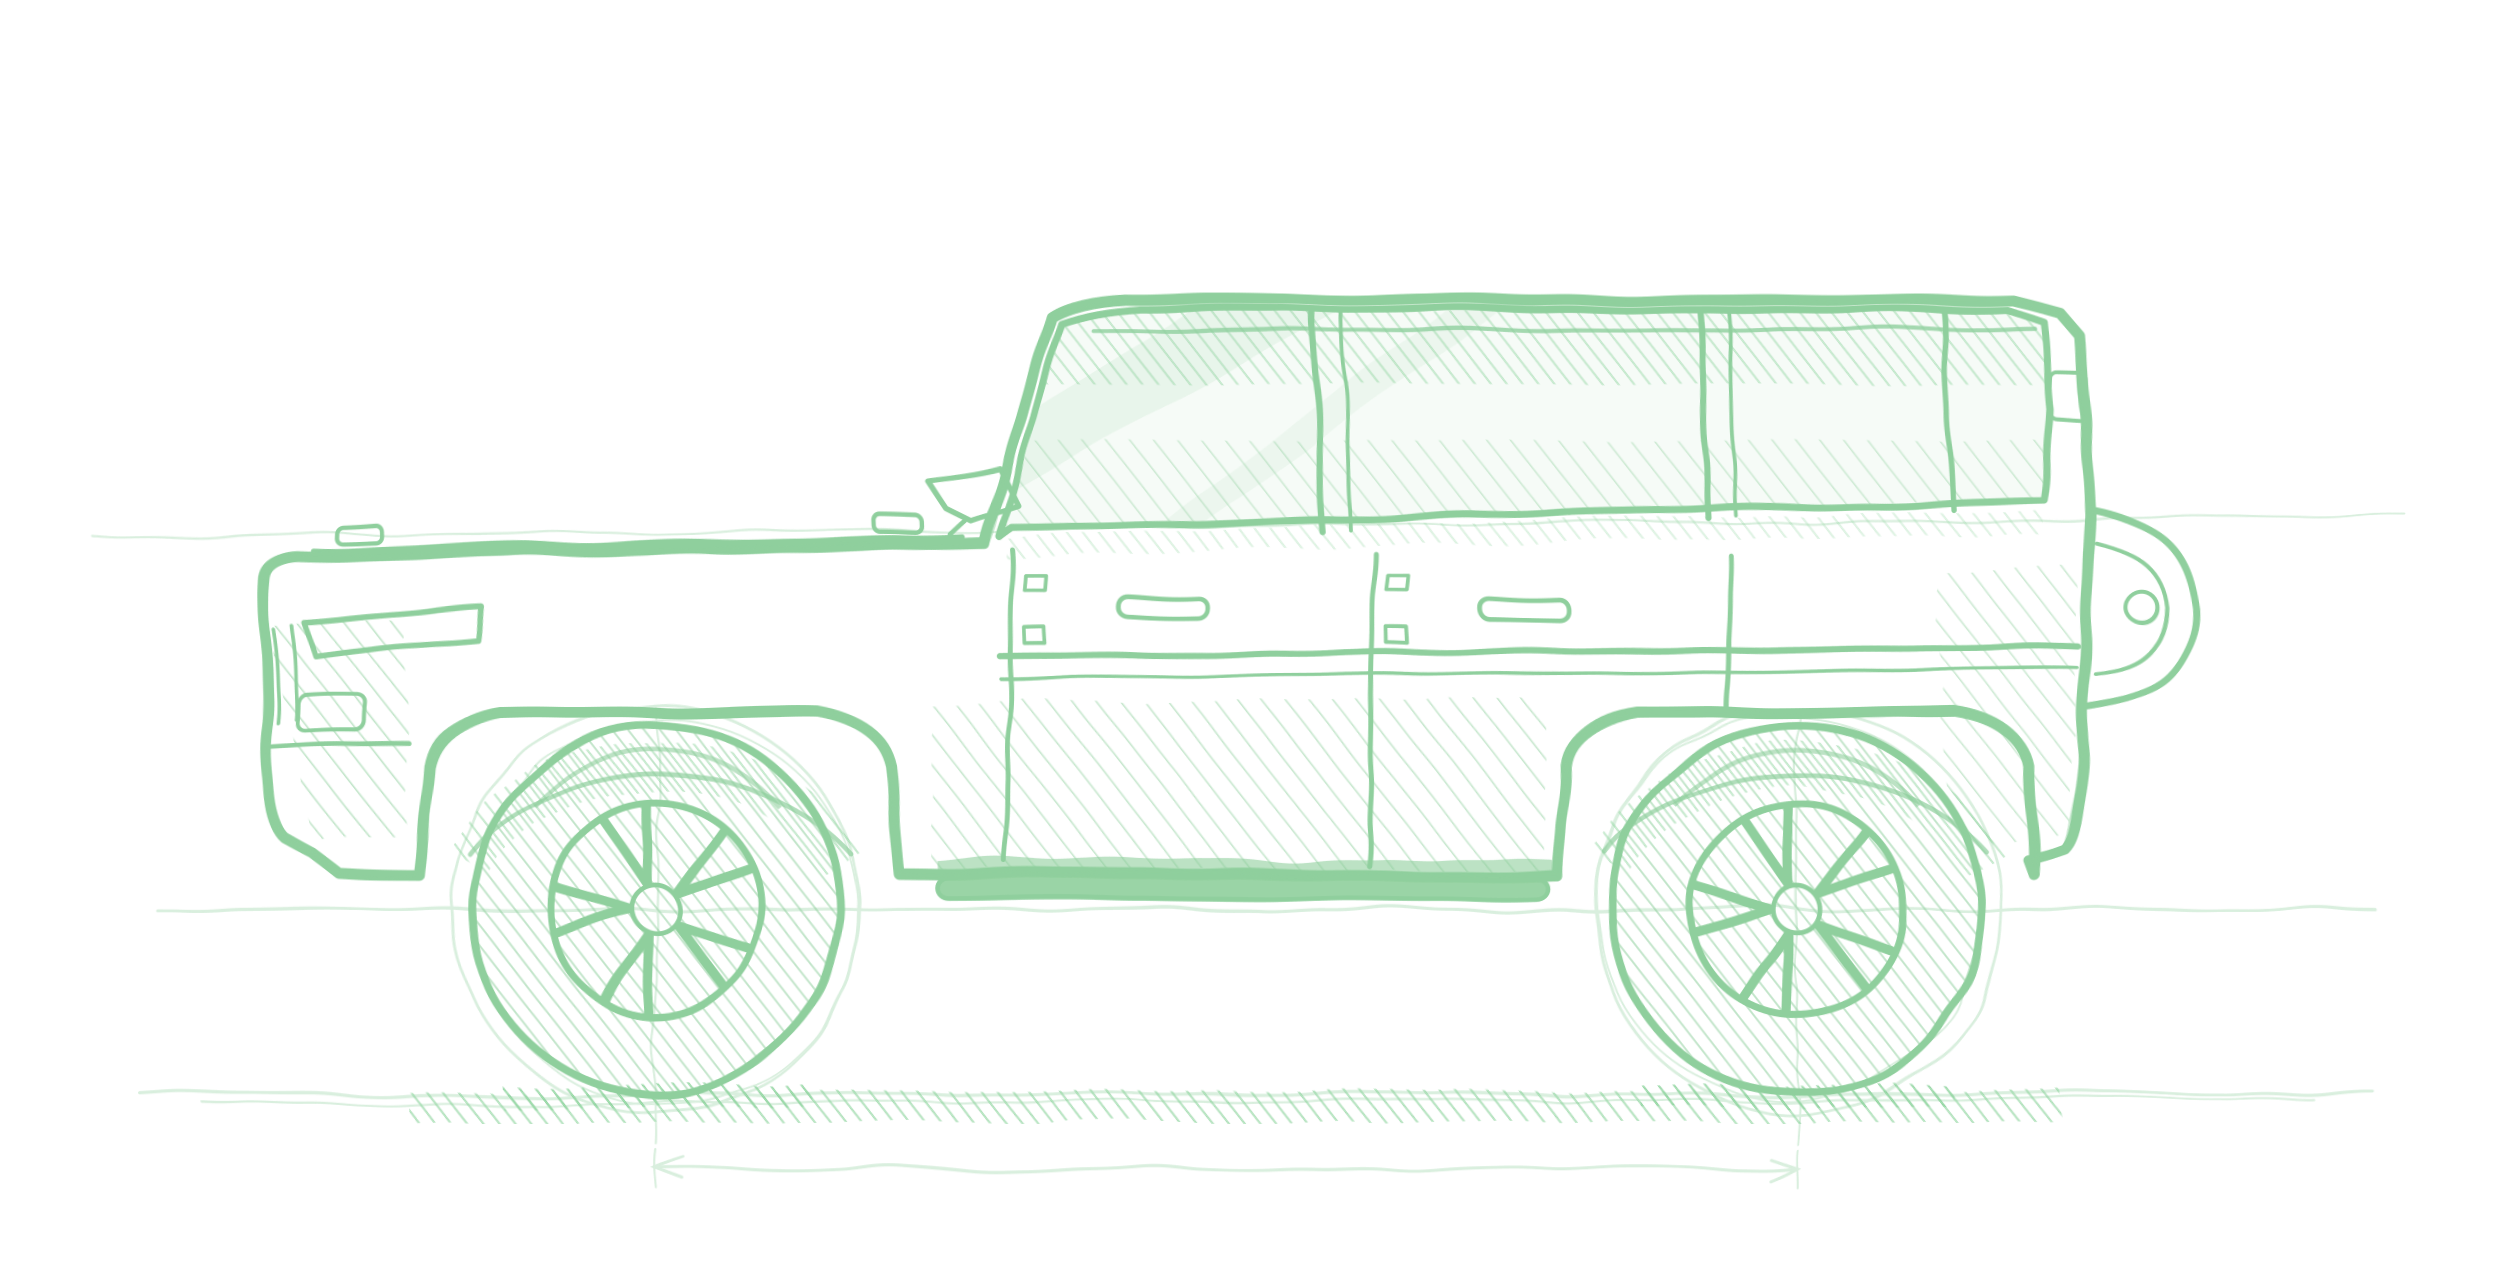
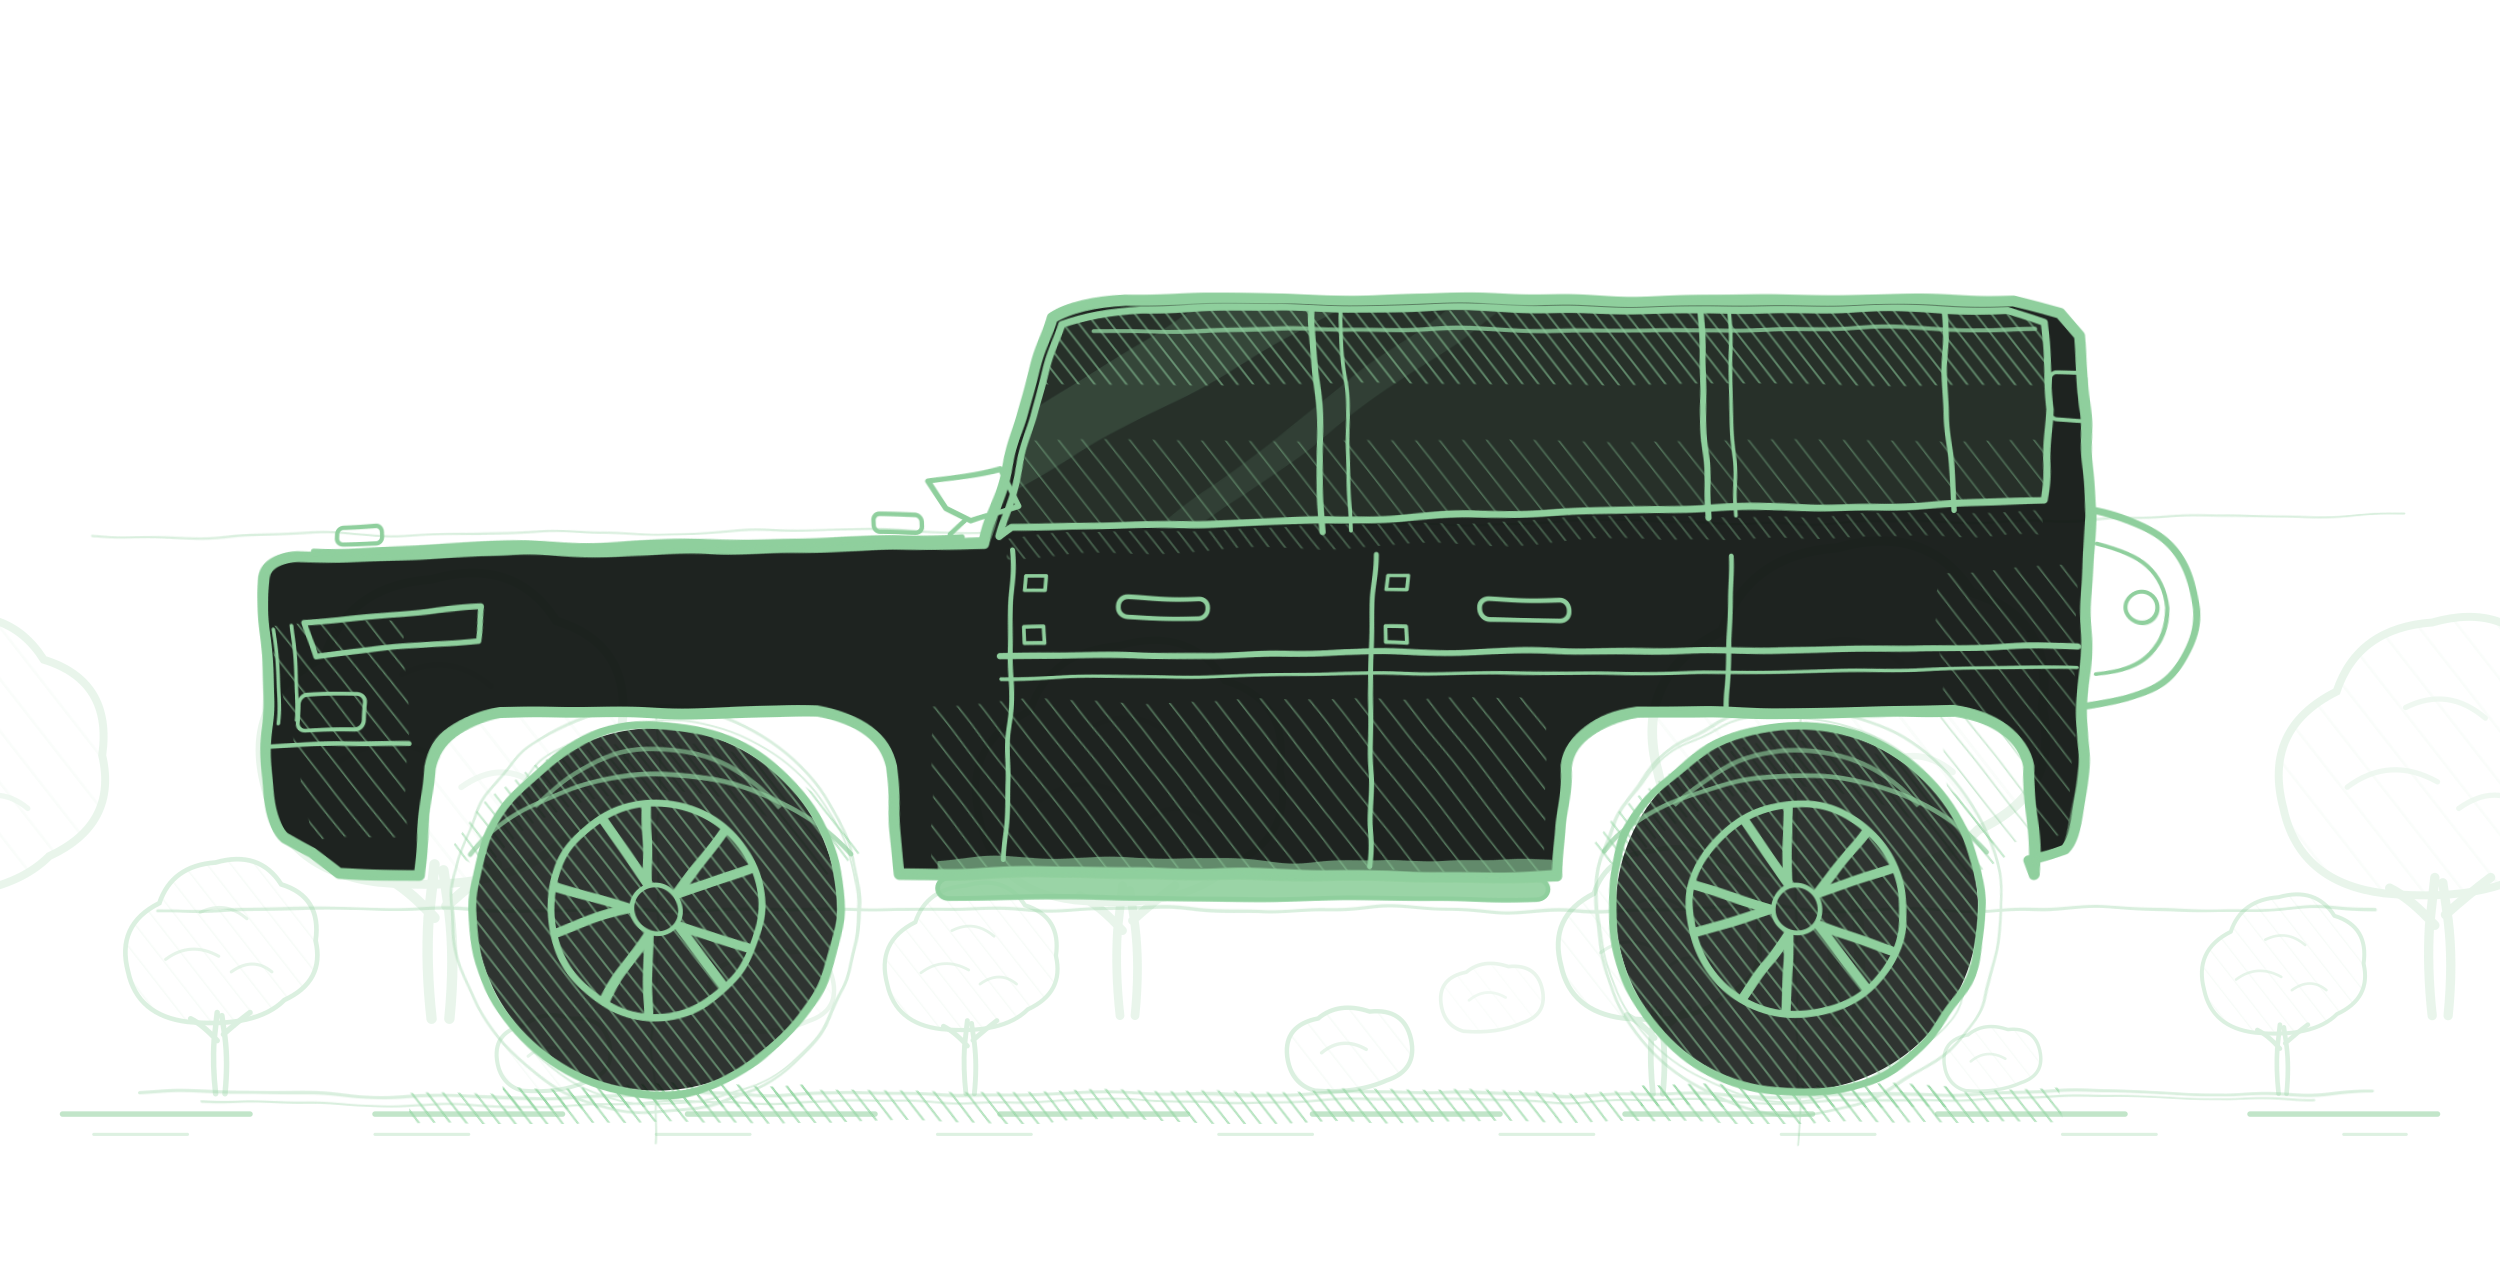
<svg xmlns="http://www.w3.org/2000/svg" color="#8FCF9D" width="1600" height="820" viewBox="0 0 1600 820">
+   <style>
+   @keyframes h06spin { to { transform: rotate(-360deg); } }
+   @keyframes h06road { to { stroke-dashoffset: -200; } }
+   @keyframes h06road2 { to { stroke-dashoffset: -180; } }
+   @keyframes h06drift { from { transform: translateX(0); } to { transform: translateX(1600px); } }
+   @keyframes h06bob { 0%, 100% { transform: translateY(0); } 50% { transform: translateY(-4px); } }
+   .h06-wheel { transform-box: view-box; animation: h06spin 1.6s linear infinite; }
+   .h06-wheel-f { transform-origin: 420px 582px; }
+   .h06-wheel-r { transform-origin: 1150px 582px; }
+   .h06-road { animation: h06road 0.8s linear infinite; }
+   .h06-road-slow { animation: h06road2 1.35s linear infinite; }
+   .h06-trees-near { animation: h06drift 11s linear infinite; }
+   .h06-trees-far { animation: h06drift 19s linear infinite; }
+   .h06-bob { animation: h06bob 3.4s ease-in-out infinite; }
+   @media (prefers-reduced-motion: reduce) {
+     .h06-wheel, .h06-road, .h06-road-slow, .h06-trees-near, .h06-trees-far, .h06-bob { animation: none; }
+   }
+ </style>
  <defs>
    <filter id="rgh" x="-5%" y="-5%" width="110%" height="110%">
      <feTurbulence type="fractalNoise" baseFrequency="0.011 0.017" numOctaves="2" seed="181" result="n" />
      <feDisplacementMap in="SourceGraphic" in2="n" scale="7" />
    </filter>
    <filter id="rgh2" x="-5%" y="-5%" width="110%" height="110%">
      <feTurbulence type="fractalNoise" baseFrequency="0.013 0.019" numOctaves="2" seed="185" result="n" />
      <feDisplacementMap in="SourceGraphic" in2="n" scale="10" />
    </filter>
    <filter id="rgh3" x="-5%" y="-5%" width="110%" height="110%">
      <feTurbulence type="fractalNoise" baseFrequency="0.009 0.014" numOctaves="2" seed="190" result="n" />
      <feDisplacementMap in="SourceGraphic" in2="n" scale="5" />
    </filter>
    <pattern id="hL" width="12" height="12" patternUnits="userSpaceOnUse" patternTransform="rotate(-38)">
      <line x1="0" y1="0" x2="0" y2="12" stroke="currentColor" stroke-width="2" />
    </pattern>
    <pattern id="hD" width="8" height="8" patternUnits="userSpaceOnUse" patternTransform="rotate(-38)">
      <line x1="0" y1="0" x2="0" y2="8" stroke="currentColor" stroke-width="2.6" />
    </pattern>
    <clipPath id="glassClip">
      <path d="M 640 344 L 680 208 Q 700 200 730 198 L 1284 198 L 1308 206 L 1312 262 L 1308 320 L 648 338 Z" />
    </clipPath>
    <g id="wheel">
      <circle r="118" fill="url(#hD)" fill-opacity="0.5" />
      <circle r="118" fill="none" stroke="currentColor" stroke-width="5" />
      <path d="M -78 -66 A 102 102 0 0 1 78 -66" fill="none" stroke="currentColor" stroke-width="3" opacity="0.6" />
      <circle r="68" fill="none" stroke="currentColor" stroke-width="4.5" />
      <g stroke="currentColor" stroke-width="6" stroke-linecap="round">
        <g id="spk">
          <path d="M 14 -10 L 60 -26 M 14 10 L 60 26" fill="none" />
        </g>
        <use href="#spk" transform="rotate(72)" />
        <use href="#spk" transform="rotate(144)" />
        <use href="#spk" transform="rotate(216)" />
        <use href="#spk" transform="rotate(288)" />
      </g>
      <circle r="15" fill="none" stroke="currentColor" stroke-width="3" />
    </g>
+     <g id="tree" stroke="currentColor" fill="none" stroke-linecap="round">
+       <path d="M -2 0 Q -4 -18 -3 -34 L -1 -52 M 4 0 Q 6 -20 4 -36 L 2 -50 M -1 -34 Q -10 -44 -18 -48 M 3 -38 Q 12 -46 20 -52" stroke-width="3.5" />
+       <path d="M -20 -46 Q -52 -50 -58 -78 Q -66 -108 -38 -122 Q -30 -146 -2 -148 Q 26 -156 40 -134 Q 66 -126 62 -98 Q 68 -72 42 -60 Q 24 -42 -20 -46 Z" stroke-width="3" fill="url(#hL)" fill-opacity="0.22" />
+       <path d="M -34 -86 Q -18 -98 0 -88 M -12 -116 Q 4 -124 18 -112 M 8 -78 Q 22 -88 34 -78" stroke-width="2" opacity="0.7" />
+     </g>
+     <g id="bush" stroke="currentColor" fill="none" stroke-linecap="round">
+       <path d="M -26 0 Q -40 -4 -42 -20 Q -44 -38 -24 -42 Q -12 -52 6 -46 Q 26 -48 30 -30 Q 34 -12 16 -6 Q -2 2 -26 0 Z" stroke-width="2.6" fill="url(#hL)" fill-opacity="0.2" />
+       <path d="M -22 -22 Q -10 -32 4 -24" stroke-width="2" opacity="0.7" />
+     </g>
+     <g id="treeband-far">
+       <use href="#tree" transform="translate(280,652) scale(1.9)" />
+       <use href="#tree" transform="translate(720,650) scale(1.6)" />
+       <use href="#tree" transform="translate(1180,654) scale(2.05)" />
+       <use href="#bush" transform="translate(500,660) scale(1.1)" />
+       <use href="#tree" transform="translate(1560,650) scale(1.7)" />
+       <use href="#bush" transform="translate(960,660) scale(0.9)" />
+     </g>
+     <g id="treeband-near">
+       <use href="#tree" transform="translate(140,700)" />
+       <use href="#bush" transform="translate(360,698)" />
+       <use href="#tree" transform="translate(620,700) scale(0.9)" />
+       <use href="#bush" transform="translate(870,698) scale(1.1)" />
+       <use href="#tree" transform="translate(1060,700) scale(1.05)" />
+       <use href="#bush" transform="translate(1280,698) scale(0.85)" />
+       <use href="#tree" transform="translate(1460,700) scale(0.85)" />
+     </g>
  </defs>
  <g stroke="currentColor" stroke-width="2" fill="none" opacity="0.34" filter="url(#rgh2)" stroke-linecap="round">
    <line x1="100" y1="582" x2="1520" y2="582" />
    <line x1="90" y1="700" x2="1520" y2="700" />
    <line x1="130" y1="706" x2="1480" y2="703" stroke-width="1.4" />
    <circle cx="420" cy="582" r="130" stroke-width="1.8" />
    <circle cx="426" cy="584" r="123" stroke-width="1.2" />
    <circle cx="1150" cy="582" r="130" stroke-width="1.8" />
    <circle cx="1144" cy="580" r="123" stroke-width="1.2" />
    <line x1="420" y1="452" x2="420" y2="732" stroke-width="1.4" />
    <line x1="1150" y1="452" x2="1150" y2="732" stroke-width="1.4" />
    <line x1="60" y1="344" x2="1540" y2="330" stroke-width="1.4" />
-     <line x1="420" y1="748" x2="1150" y2="748" />
-     <path d="M 438 741 L 420 748 L 438 755" />
-     <path d="M 1132 741 L 1150 748 L 1132 755" />
-     <line x1="420" y1="736" x2="420" y2="760" stroke-width="1.4" />
-     <line x1="1150" y1="736" x2="1150" y2="760" stroke-width="1.4" />
  </g>
-   <g filter="url(#rgh2)">
-     <rect x="260" y="698" width="1060" height="20" fill="url(#hD)" opacity="0.7" />
-     <rect x="320" y="694" width="200" height="14" fill="url(#hD)" opacity="0.9" />
-     <rect x="1050" y="694" width="200" height="14" fill="url(#hD)" opacity="0.9" />
+   <g class="h06-trees-far" opacity="0.2">
+     <use href="#treeband-far" />
+     <use href="#treeband-far" transform="translate(-1600,0)" />
  </g>
-   <g filter="url(#rgh3)">
-     <path d="M 640 344 L 680 208 Q 700 200 730 198 L 1284 198 L 1308 206 L 1312 262 L 1308 320 L 648 338 Z" fill="currentColor" opacity="0.08" />
-     <g clip-path="url(#glassClip)">
-       <rect x="500" y="194" width="920" height="52" fill="url(#hD)" opacity="0.5" />
-       <path d="M 770 194 L 866 194 L 600 340 L 538 340 Z" fill="currentColor" opacity="0.14" />
-       <path d="M 930 194 L 966 194 L 764 340 L 738 340 Z" fill="currentColor" opacity="0.1" />
-       <rect x="500" y="282" width="920" height="58" fill="url(#hL)" opacity="0.4" />
+   <g class="h06-trees-near" opacity="0.32">
+     <use href="#treeband-near" />
+     <use href="#treeband-near" transform="translate(-1600,0)" />
+   </g>
+   <g stroke="currentColor" stroke-linecap="round" fill="none" opacity="0.55">
+     <line class="h06-road" x1="40" y1="713" x2="1560" y2="713" stroke-width="3.5" stroke-dasharray="120 80" />
+     <line class="h06-road-slow" x1="60" y1="726" x2="1540" y2="726" stroke-width="2" stroke-dasharray="60 120" opacity="0.55" />
+   </g>
+   <g class="h06-bob">
+     <path d="M 200 546 L 182 536 Q 170 526 170 470 L 170 372 Q 170 358 190 356 L 620 348 L 630 348 L 674 204 Q 690 194 720 192 L 1288 192 L 1318 200 L 1330 214 L 1338 330 L 1334 468 Q 1332 528 1320 542 L 1298 550 L 1302 560 L 1298 490 Q 1292 462 1252 456 L 1048 456 Q 1008 462 1002 490 L 996 560 L 576 560 L 570 490 Q 564 462 524 456 L 320 456 Q 280 462 274 490 L 268 560 L 218 560 Z" fill="#0B100D" opacity="0.92" filter="url(#rgh)" />
+     <g filter="url(#rgh2)">
+       <rect x="260" y="698" width="1060" height="20" fill="url(#hD)" opacity="0.7" />
+       <rect x="320" y="694" width="200" height="14" fill="url(#hD)" opacity="0.9" />
+       <rect x="1050" y="694" width="200" height="14" fill="url(#hD)" opacity="0.9" />
+     </g>
+     <g filter="url(#rgh3)">
+       <path d="M 640 344 L 680 208 Q 700 200 730 198 L 1284 198 L 1308 206 L 1312 262 L 1308 320 L 648 338 Z" fill="currentColor" opacity="0.08" />
+       <g clip-path="url(#glassClip)">
+         <rect x="500" y="194" width="920" height="52" fill="url(#hD)" opacity="0.5" />
+         <path d="M 770 194 L 866 194 L 600 340 L 538 340 Z" fill="currentColor" opacity="0.14" />
+         <path d="M 930 194 L 966 194 L 764 340 L 738 340 Z" fill="currentColor" opacity="0.1" />
+         <rect x="500" y="282" width="920" height="58" fill="url(#hL)" opacity="0.4" />
+       </g>
+     </g>
+     <g filter="url(#rgh2)">
+       <path d="M 596 558 L 596 452 Q 800 444 990 450 L 990 558 Z" fill="url(#hL)" opacity="0.5" />
+       <path d="M 172 402 L 260 398 L 258 532 L 202 538 Z" fill="url(#hL)" opacity="0.55" />
+       <path d="M 1240 366 L 1330 360 L 1326 534 L 1246 540 Z" fill="url(#hL)" opacity="0.45" />
+       <path d="M 644 344 Q 900 334 1306 326 L 1306 340 Q 900 348 644 358 Z" fill="url(#hD)" opacity="0.32" />
+       <path d="M 300 552 A 132 108 0 0 1 540 552" fill="none" stroke="url(#hD)" stroke-width="30" opacity="0.55" />
+       <path d="M 1030 552 A 132 108 0 0 1 1270 552" fill="none" stroke="url(#hD)" stroke-width="30" opacity="0.55" />
+       <line x1="600" y1="556" x2="994" y2="556" stroke="currentColor" stroke-width="10" opacity="0.6" />
    </g>
  </g>
-   <g filter="url(#rgh2)">
-     <path d="M 596 558 L 596 452 Q 800 444 990 450 L 990 558 Z" fill="url(#hL)" opacity="0.5" />
-     <path d="M 172 402 L 260 398 L 258 532 L 202 538 Z" fill="url(#hL)" opacity="0.55" />
-     <path d="M 1240 366 L 1330 360 L 1326 534 L 1246 540 Z" fill="url(#hL)" opacity="0.45" />
-     <path d="M 644 344 Q 900 334 1306 326 L 1306 340 Q 900 348 644 358 Z" fill="url(#hD)" opacity="0.32" />
-     <path d="M 300 552 A 132 108 0 0 1 540 552" fill="none" stroke="url(#hD)" stroke-width="30" opacity="0.55" />
-     <path d="M 1030 552 A 132 108 0 0 1 1270 552" fill="none" stroke="url(#hD)" stroke-width="30" opacity="0.55" />
-     <line x1="600" y1="556" x2="994" y2="556" stroke="currentColor" stroke-width="10" opacity="0.6" />
+   <circle cx="420" cy="582" r="116" fill="#0B100D" opacity="0.85" />
+   <circle cx="1150" cy="582" r="116" fill="#0B100D" opacity="0.85" />
+   <g filter="url(#rgh)">
+     <g class="h06-wheel h06-wheel-f">
+       <use href="#wheel" transform="translate(420,582)" />
+     </g>
+     <g class="h06-wheel h06-wheel-r">
+       <use href="#wheel" transform="translate(1150,582)" />
+     </g>
  </g>
-   <g filter="url(#rgh)">
-     <use href="#wheel" transform="translate(420,582)" />
-     <use href="#wheel" transform="translate(1150,582)" />
-   </g>
-   <g stroke="currentColor" fill="none" stroke-linecap="round" stroke-linejoin="round" filter="url(#rgh)">
-     <path d="M 200 546 L 182 536 Q 170 526 170 470 L 170 372 Q 170 358 190 356 L 620 348 L 630 348 L 674 204 Q 690 194 720 192 L 1288 192 L 1318 200 L 1330 214 L 1338 330 L 1334 468 Q 1332 528 1320 542 L 1298 550 L 1302 560 L 1298 490 Q 1292 462 1252 456 L 1048 456 Q 1008 462 1002 490 L 996 560 L 576 560 L 570 490 Q 564 462 524 456 L 320 456 Q 280 462 274 490 L 268 560 L 218 560 Z" stroke-width="7" />
-     <path d="M 640 344 L 680 208 Q 700 200 730 198 L 1284 198 L 1308 206 L 1312 262 L 1308 320 L 648 338 Z" stroke-width="4.5" />
-     <path d="M 700 212 L 1302 210" stroke-width="2.6" opacity="0.8" />
-     <line x1="840" y1="198" x2="846" y2="340" stroke-width="4" />
-     <line x1="858" y1="198" x2="864" y2="339" stroke-width="2.4" />
-     <line x1="1088" y1="198" x2="1094" y2="332" stroke-width="4" />
-     <line x1="1106" y1="198" x2="1112" y2="331" stroke-width="2.4" />
-     <line x1="1244" y1="198" x2="1250" y2="326" stroke-width="3.5" />
-     <path d="M 200 352 L 616 344" stroke-width="3.5" />
-     <rect x="214" y="336" width="30" height="11" rx="4" stroke-width="2.8" />
-     <rect x="560" y="330" width="30" height="11" rx="4" stroke-width="2.8" />
-     <path d="M 196 400 Q 250 394 310 390 L 306 410 Q 250 414 202 420 Z" stroke-width="3.5" />
-     <path d="M 176 404 L 177 462 M 188 402 L 189 460" stroke-width="2.4" />
-     <path d="M 174 478 L 262 476" stroke-width="3" />
-     <rect x="190" y="444" width="44" height="24" rx="6" stroke-width="2.6" />
-     <path d="M 648 352 L 644 552" stroke-width="3.2" />
-     <path d="M 880 354 L 876 554" stroke-width="3.2" />
-     <path d="M 1108 356 L 1105 452" stroke-width="3.2" />
-     <rect x="656" y="368" width="13" height="10" stroke-width="2.4" />
-     <rect x="656" y="402" width="13" height="10" stroke-width="2.4" />
-     <rect x="888" y="368" width="13" height="10" stroke-width="2.4" />
-     <rect x="888" y="402" width="13" height="10" stroke-width="2.4" />
-     <rect x="716" y="382" width="56" height="13" rx="6" stroke-width="3" />
-     <rect x="948" y="384" width="56" height="13" rx="6" stroke-width="3" />
-     <path d="M 640 420 L 1330 414" stroke-width="4" />
-     <path d="M 640 434 L 1330 428" stroke-width="2.2" />
-     <path d="M 606 326 L 594 308 L 640 300 L 652 324 L 622 334 Z" stroke-width="3.5" />
-     <path d="M 618 334 L 608 342" stroke-width="3" />
-     <rect x="600" y="562" width="390" height="13" rx="7" stroke-width="3" fill="currentColor" fill-opacity="0.9" />
-     <path d="M 1338 326 Q 1404 338 1406 390 Q 1404 442 1338 454" stroke-width="4.5" />
-     <path d="M 1342 348 Q 1386 358 1388 390 Q 1386 424 1342 432" stroke-width="2.6" />
-     <circle cx="1372" cy="390" r="10" stroke-width="2.6" />
-     <rect x="1312" y="238" width="22" height="30" rx="4" stroke-width="2.6" />
-     <path d="M 300 546 A 150 120 0 0 1 544 546" stroke-width="3" opacity="0.7" />
-     <path d="M 1028 546 A 150 120 0 0 1 1272 546" stroke-width="3" opacity="0.7" />
-   </g>
-   <g stroke="currentColor" fill="none" stroke-linecap="round" opacity="0.45" filter="url(#rgh2)">
-     <path d="M 200 546 L 182 536 Q 170 526 170 470 L 170 372 Q 170 358 190 356 L 620 348 L 630 348 L 674 204 Q 690 194 720 192 L 1288 192 L 1318 200 L 1330 214 L 1338 330 L 1334 468 Q 1332 528 1320 542 L 1298 550 L 1302 560 L 1298 490 Q 1292 462 1252 456 L 1048 456 Q 1008 462 1002 490 L 996 560 L 576 560 L 570 490 Q 564 462 524 456 L 320 456 Q 280 462 274 490 L 268 560 L 218 560 Z" stroke-width="2.2" />
+   <g class="h06-bob">
+     <g stroke="currentColor" fill="none" stroke-linecap="round" stroke-linejoin="round" filter="url(#rgh)">
+       <path d="M 200 546 L 182 536 Q 170 526 170 470 L 170 372 Q 170 358 190 356 L 620 348 L 630 348 L 674 204 Q 690 194 720 192 L 1288 192 L 1318 200 L 1330 214 L 1338 330 L 1334 468 Q 1332 528 1320 542 L 1298 550 L 1302 560 L 1298 490 Q 1292 462 1252 456 L 1048 456 Q 1008 462 1002 490 L 996 560 L 576 560 L 570 490 Q 564 462 524 456 L 320 456 Q 280 462 274 490 L 268 560 L 218 560 Z" stroke-width="7" />
+       <path d="M 640 344 L 680 208 Q 700 200 730 198 L 1284 198 L 1308 206 L 1312 262 L 1308 320 L 648 338 Z" stroke-width="4.5" />
+       <path d="M 700 212 L 1302 210" stroke-width="2.6" opacity="0.8" />
+       <line x1="840" y1="198" x2="846" y2="340" stroke-width="4" />
+       <line x1="858" y1="198" x2="864" y2="339" stroke-width="2.4" />
+       <line x1="1088" y1="198" x2="1094" y2="332" stroke-width="4" />
+       <line x1="1106" y1="198" x2="1112" y2="331" stroke-width="2.4" />
+       <line x1="1244" y1="198" x2="1250" y2="326" stroke-width="3.5" />
+       <path d="M 200 352 L 616 344" stroke-width="3.5" />
+       <rect x="214" y="336" width="30" height="11" rx="4" stroke-width="2.8" />
+       <rect x="560" y="330" width="30" height="11" rx="4" stroke-width="2.8" />
+       <path d="M 196 400 Q 250 394 310 390 L 306 410 Q 250 414 202 420 Z" stroke-width="3.5" />
+       <path d="M 176 404 L 177 462 M 188 402 L 189 460" stroke-width="2.4" />
+       <path d="M 174 478 L 262 476" stroke-width="3" />
+       <rect x="190" y="444" width="44" height="24" rx="6" stroke-width="2.6" />
+       <path d="M 648 352 L 644 552" stroke-width="3.2" />
+       <path d="M 880 354 L 876 554" stroke-width="3.2" />
+       <path d="M 1108 356 L 1105 452" stroke-width="3.2" />
+       <rect x="656" y="368" width="13" height="10" stroke-width="2.4" />
+       <rect x="656" y="402" width="13" height="10" stroke-width="2.4" />
+       <rect x="888" y="368" width="13" height="10" stroke-width="2.4" />
+       <rect x="888" y="402" width="13" height="10" stroke-width="2.4" />
+       <rect x="716" y="382" width="56" height="13" rx="6" stroke-width="3" />
+       <rect x="948" y="384" width="56" height="13" rx="6" stroke-width="3" />
+       <path d="M 640 420 L 1330 414" stroke-width="4" />
+       <path d="M 640 434 L 1330 428" stroke-width="2.2" />
+       <path d="M 606 326 L 594 308 L 640 300 L 652 324 L 622 334 Z" stroke-width="3.5" />
+       <path d="M 618 334 L 608 342" stroke-width="3" />
+       <rect x="600" y="562" width="390" height="13" rx="7" stroke-width="3" fill="currentColor" fill-opacity="0.9" />
+       <path d="M 1338 326 Q 1404 338 1406 390 Q 1404 442 1338 454" stroke-width="4.5" />
+       <path d="M 1342 348 Q 1386 358 1388 390 Q 1386 424 1342 432" stroke-width="2.6" />
+       <circle cx="1372" cy="390" r="10" stroke-width="2.6" />
+       <rect x="1312" y="238" width="22" height="30" rx="4" stroke-width="2.6" />
+       <path d="M 300 546 A 150 120 0 0 1 544 546" stroke-width="3" opacity="0.7" />
+       <path d="M 1028 546 A 150 120 0 0 1 1272 546" stroke-width="3" opacity="0.7" />
+     </g>
+     <g stroke="currentColor" fill="none" stroke-linecap="round" opacity="0.45" filter="url(#rgh2)">
+       <path d="M 200 546 L 182 536 Q 170 526 170 470 L 170 372 Q 170 358 190 356 L 620 348 L 630 348 L 674 204 Q 690 194 720 192 L 1288 192 L 1318 200 L 1330 214 L 1338 330 L 1334 468 Q 1332 528 1320 542 L 1298 550 L 1302 560 L 1298 490 Q 1292 462 1252 456 L 1048 456 Q 1008 462 1002 490 L 996 560 L 576 560 L 570 490 Q 564 462 524 456 L 320 456 Q 280 462 274 490 L 268 560 L 218 560 Z" stroke-width="2.2" />
+     </g>
  </g>
</svg>
